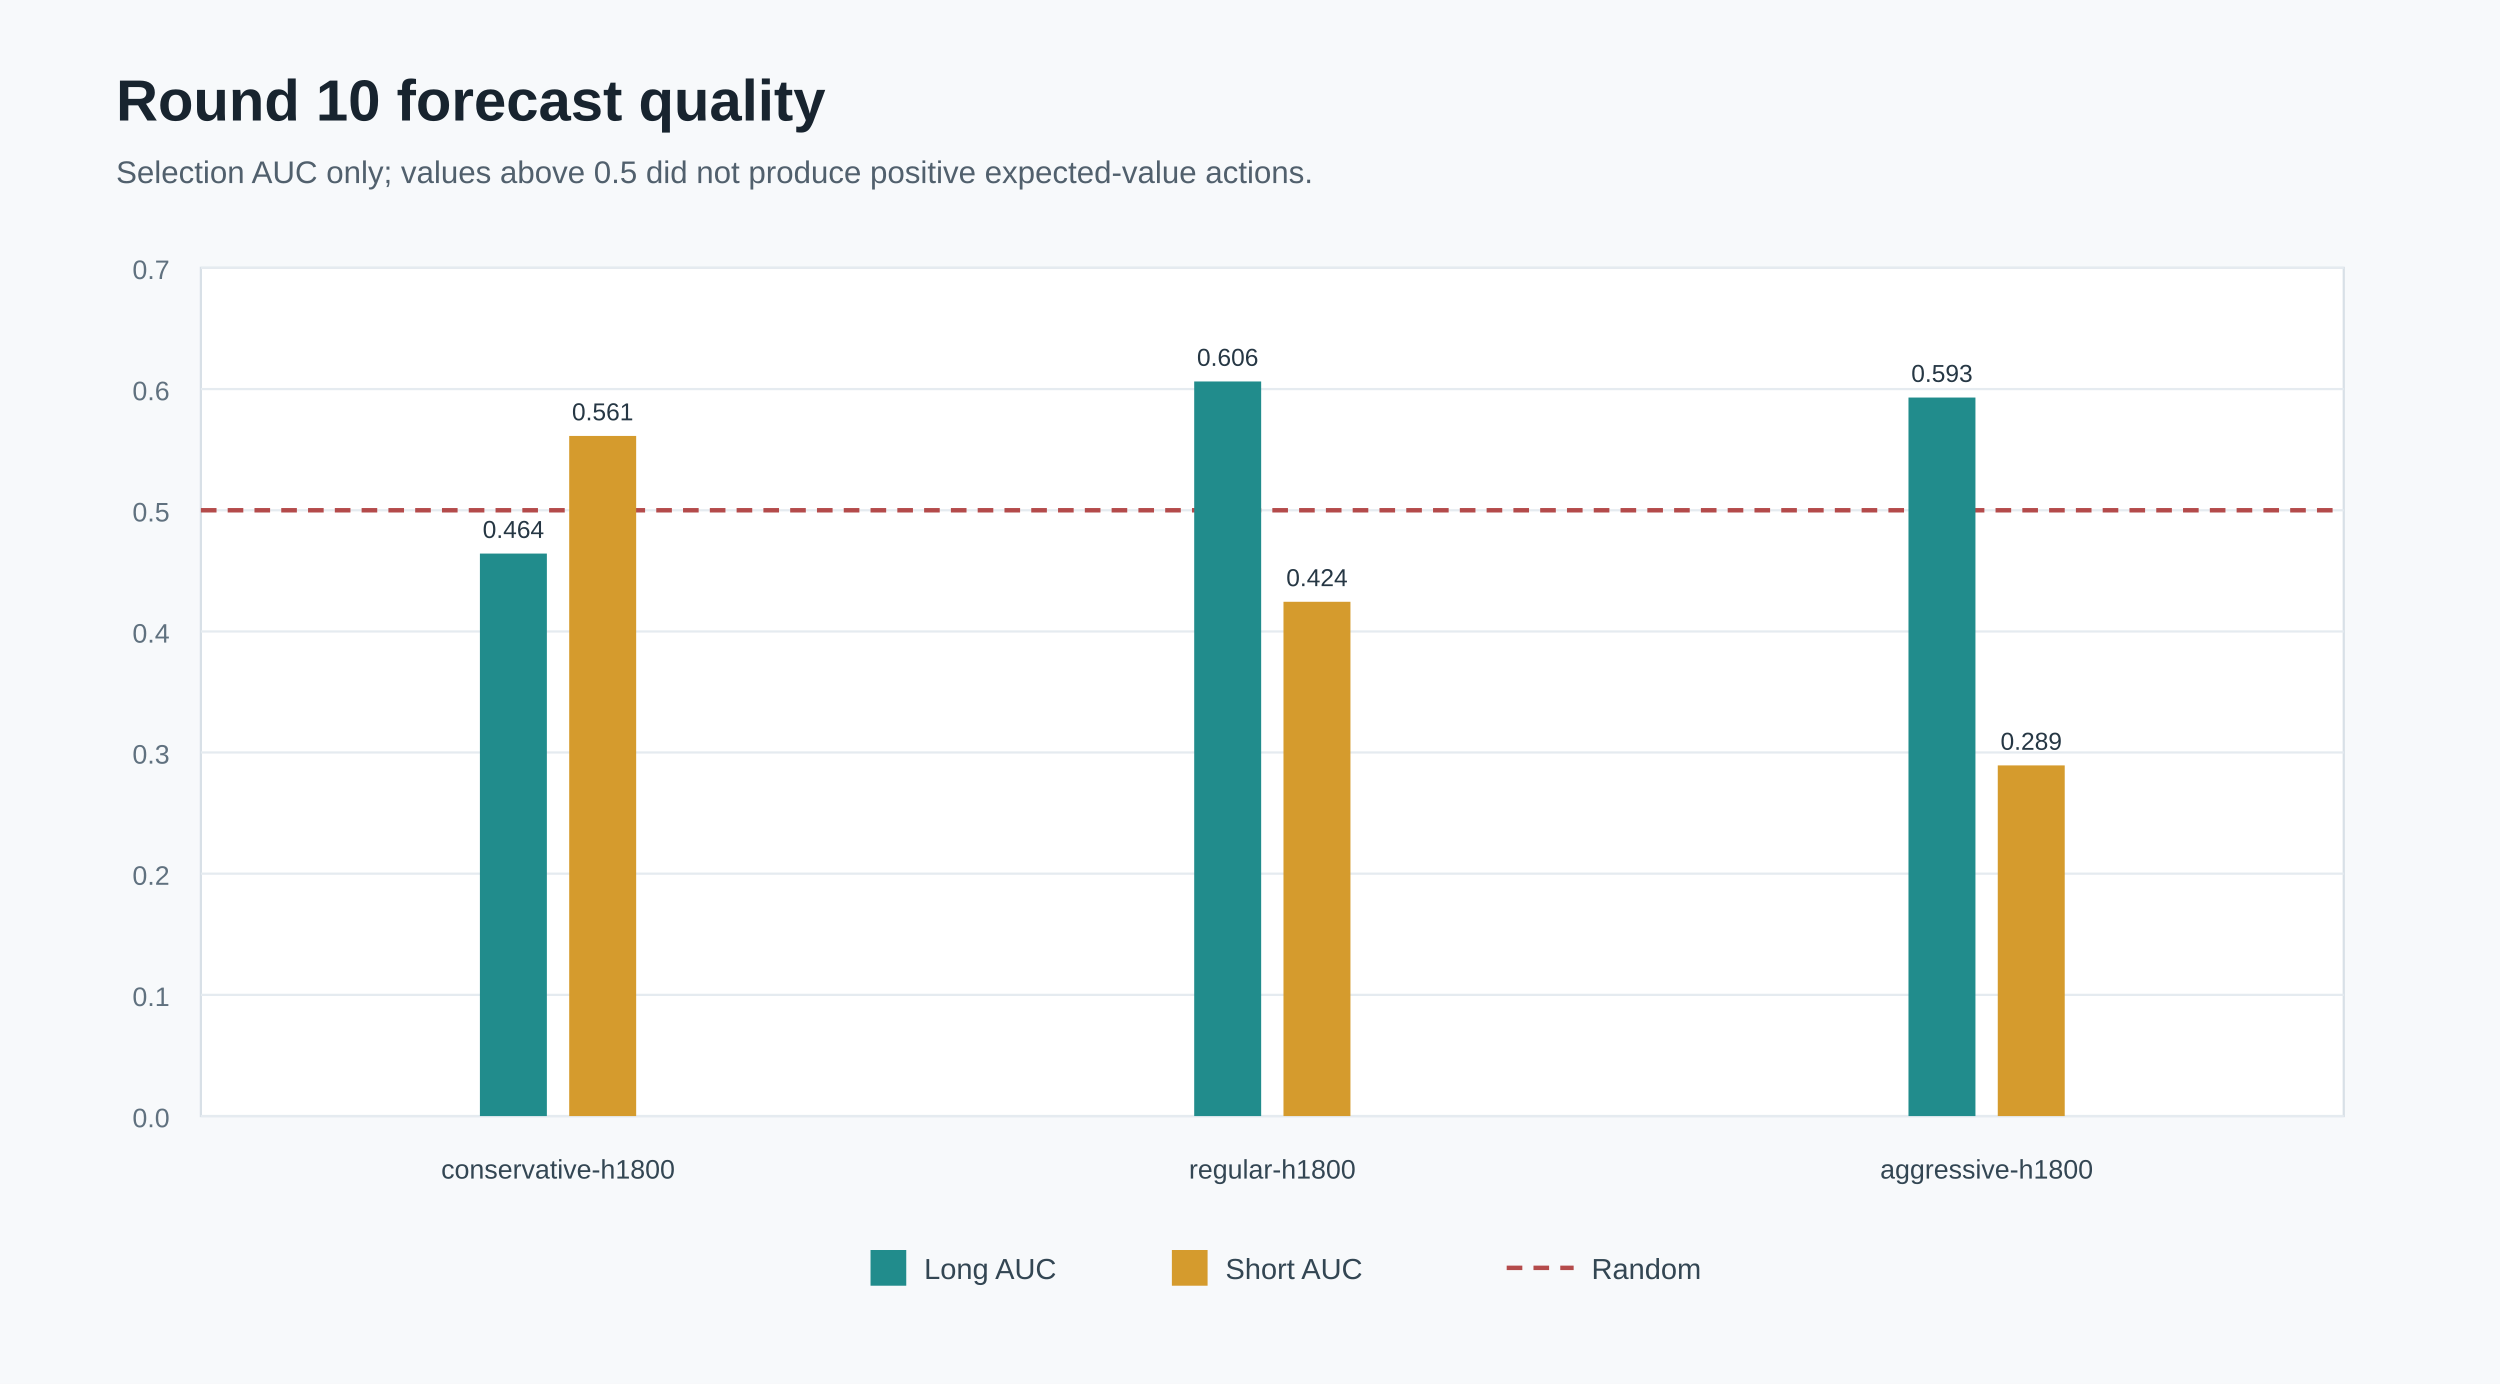
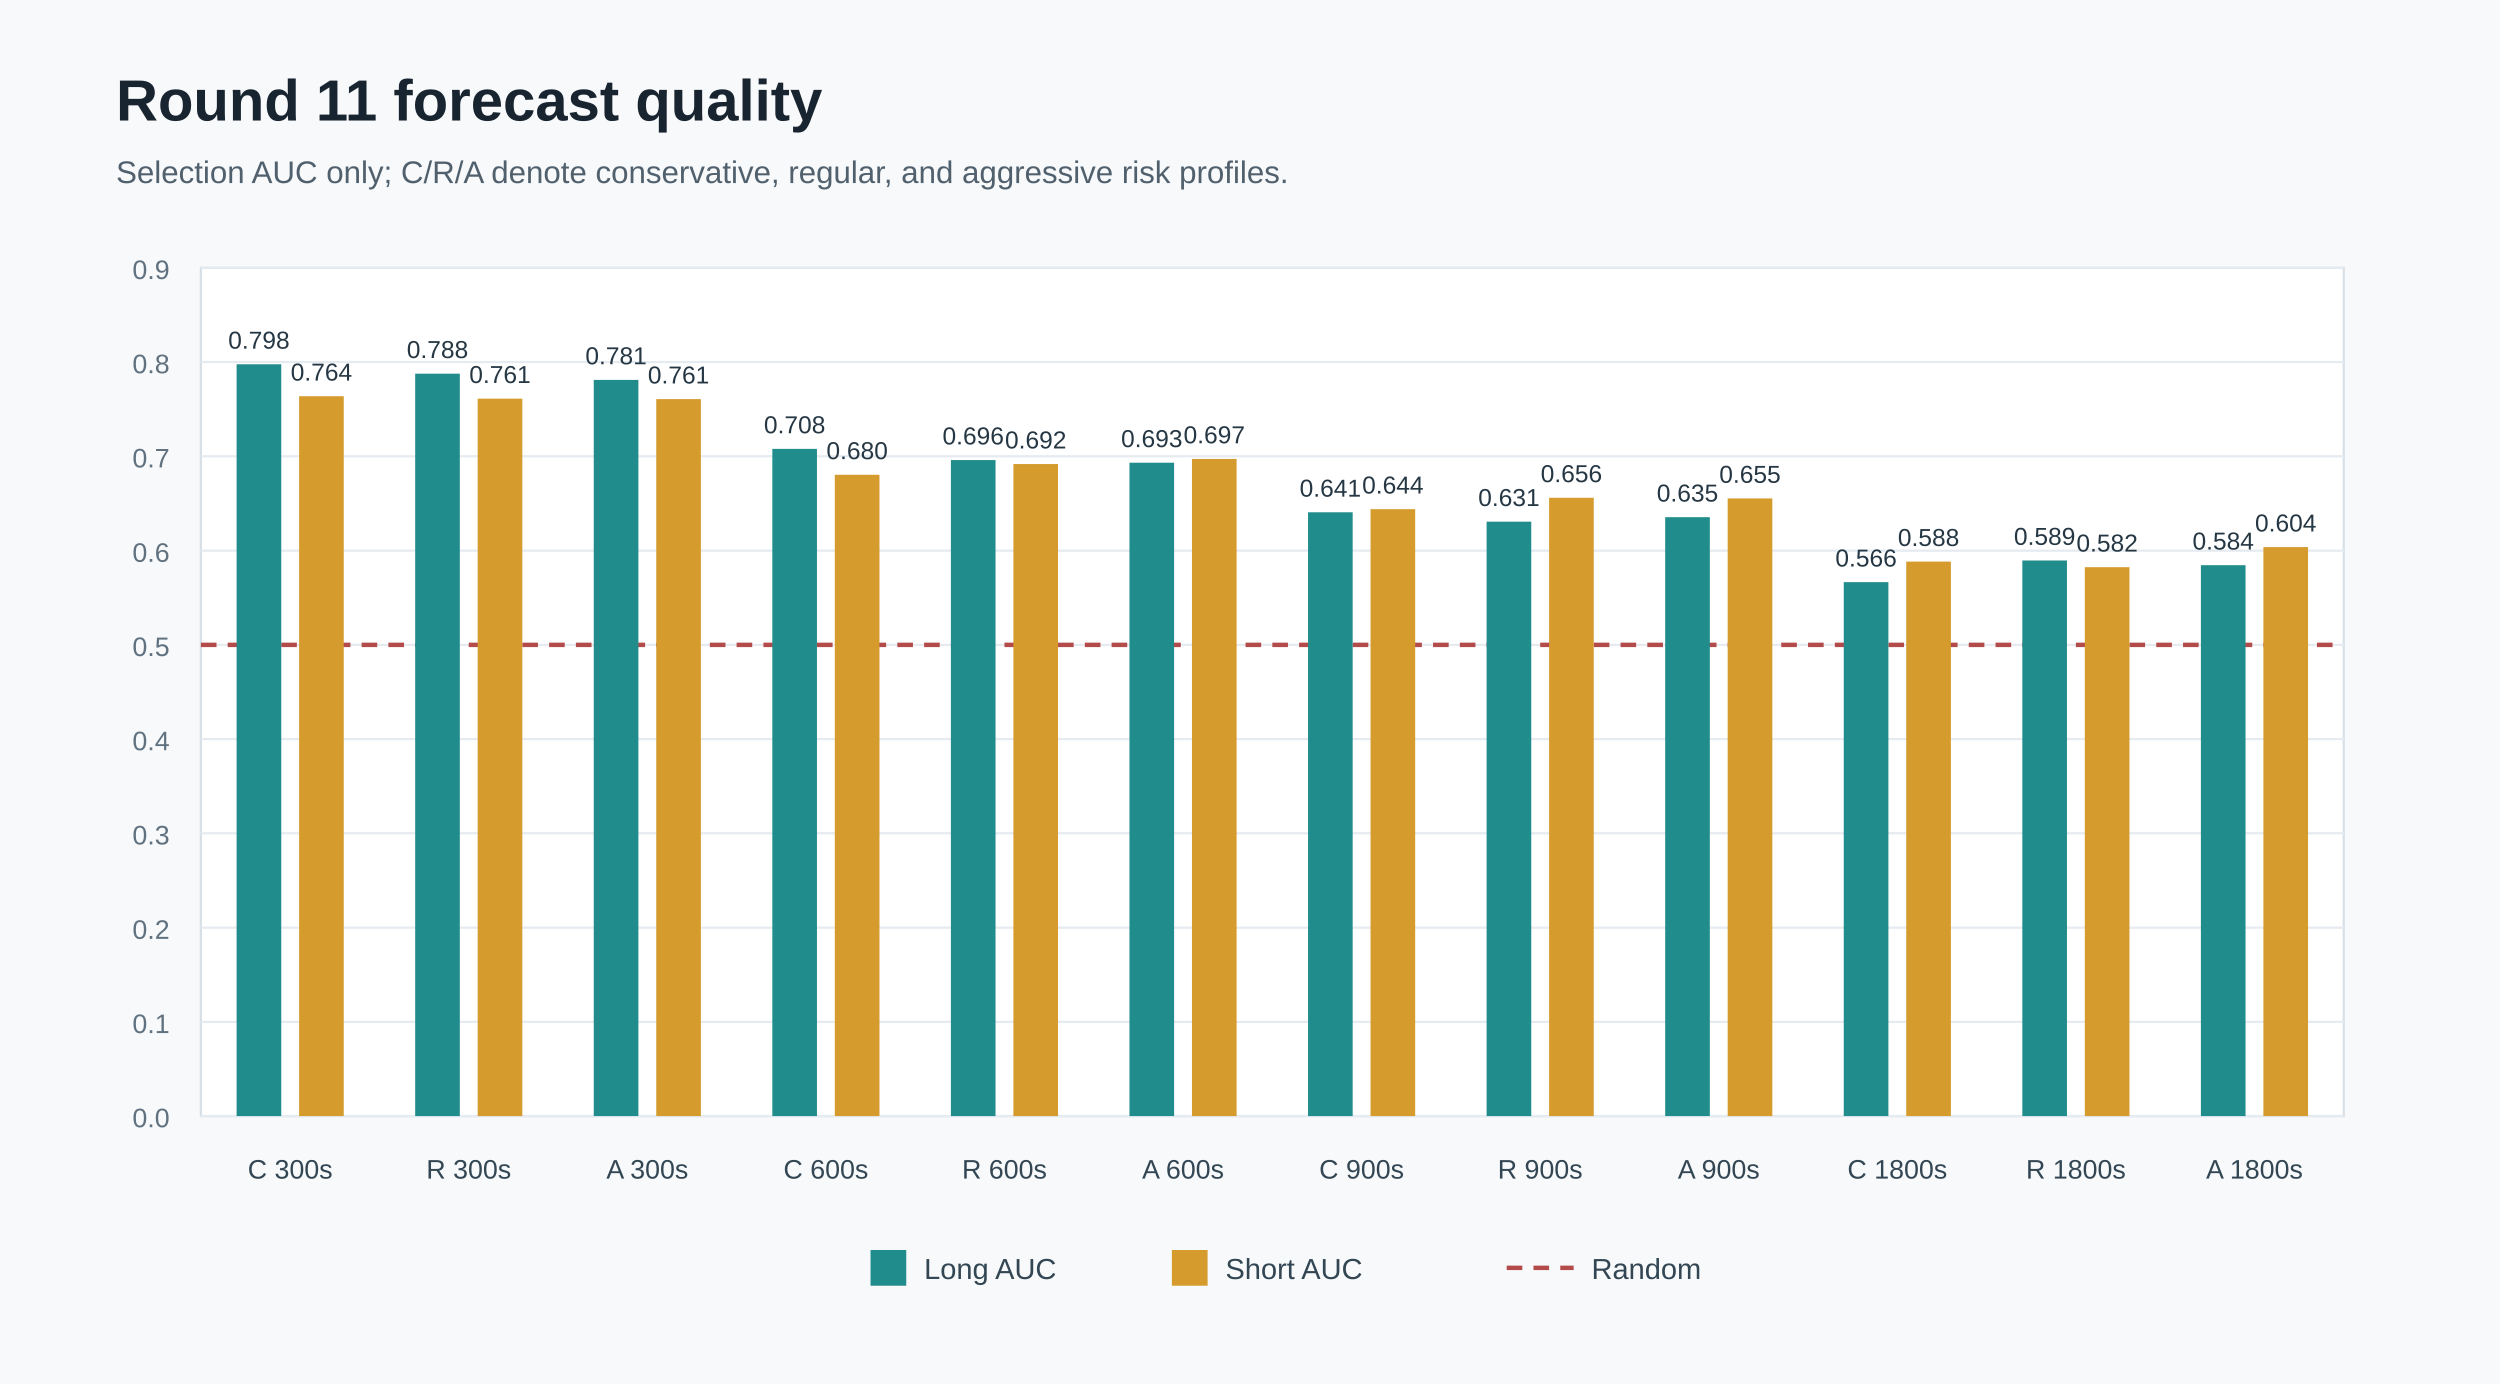
<svg xmlns="http://www.w3.org/2000/svg" width="1120" height="620" viewBox="0 0 1120 620">
  <rect width="100%" height="100%" fill="#f7f9fb" />
-   <text x="52" y="54" font-family="Segoe UI, Arial, sans-serif" font-size="26" font-weight="700" fill="#18242f">Round 10 forecast quality</text>
-   <text x="52" y="82" font-family="Segoe UI, Arial, sans-serif" font-size="14" fill="#51606d">Selection AUC only; values above 0.5 did not produce positive expected-value actions.</text>
+   <text x="52" y="54" font-family="Segoe UI, Arial, sans-serif" font-size="26" font-weight="700" fill="#18242f">Round 11 forecast quality</text>
+   <text x="52" y="82" font-family="Segoe UI, Arial, sans-serif" font-size="14" fill="#51606d">Selection AUC only; C/R/A denote conservative, regular, and aggressive risk profiles.</text>
  <rect x="90" y="120" width="960" height="380" fill="#ffffff" stroke="#d8e0e7" />
  <line x1="90" y1="500.0" x2="1050" y2="500.0" stroke="#e5ebf0" />
  <text x="76" y="505.0" text-anchor="end" font-family="Segoe UI, Arial, sans-serif" font-size="12" fill="#60717f">0.0</text>
-   <line x1="90" y1="445.7" x2="1050" y2="445.7" stroke="#e5ebf0" />
-   <text x="76" y="450.7" text-anchor="end" font-family="Segoe UI, Arial, sans-serif" font-size="12" fill="#60717f">0.1</text>
-   <line x1="90" y1="391.4" x2="1050" y2="391.4" stroke="#e5ebf0" />
-   <text x="76" y="396.4" text-anchor="end" font-family="Segoe UI, Arial, sans-serif" font-size="12" fill="#60717f">0.2</text>
-   <line x1="90" y1="337.1" x2="1050" y2="337.1" stroke="#e5ebf0" />
-   <text x="76" y="342.1" text-anchor="end" font-family="Segoe UI, Arial, sans-serif" font-size="12" fill="#60717f">0.3</text>
-   <line x1="90" y1="282.9" x2="1050" y2="282.9" stroke="#e5ebf0" />
-   <text x="76" y="287.9" text-anchor="end" font-family="Segoe UI, Arial, sans-serif" font-size="12" fill="#60717f">0.4</text>
-   <line x1="90" y1="228.6" x2="1050" y2="228.6" stroke="#e5ebf0" />
-   <text x="76" y="233.6" text-anchor="end" font-family="Segoe UI, Arial, sans-serif" font-size="12" fill="#60717f">0.5</text>
-   <line x1="90" y1="174.3" x2="1050" y2="174.3" stroke="#e5ebf0" />
-   <text x="76" y="179.3" text-anchor="end" font-family="Segoe UI, Arial, sans-serif" font-size="12" fill="#60717f">0.6</text>
+   <line x1="90" y1="457.8" x2="1050" y2="457.8" stroke="#e5ebf0" />
+   <text x="76" y="462.8" text-anchor="end" font-family="Segoe UI, Arial, sans-serif" font-size="12" fill="#60717f">0.1</text>
+   <line x1="90" y1="415.6" x2="1050" y2="415.6" stroke="#e5ebf0" />
+   <text x="76" y="420.6" text-anchor="end" font-family="Segoe UI, Arial, sans-serif" font-size="12" fill="#60717f">0.2</text>
+   <line x1="90" y1="373.3" x2="1050" y2="373.3" stroke="#e5ebf0" />
+   <text x="76" y="378.3" text-anchor="end" font-family="Segoe UI, Arial, sans-serif" font-size="12" fill="#60717f">0.3</text>
+   <line x1="90" y1="331.1" x2="1050" y2="331.1" stroke="#e5ebf0" />
+   <text x="76" y="336.1" text-anchor="end" font-family="Segoe UI, Arial, sans-serif" font-size="12" fill="#60717f">0.4</text>
+   <line x1="90" y1="288.9" x2="1050" y2="288.9" stroke="#e5ebf0" />
+   <text x="76" y="293.9" text-anchor="end" font-family="Segoe UI, Arial, sans-serif" font-size="12" fill="#60717f">0.5</text>
+   <line x1="90" y1="246.7" x2="1050" y2="246.7" stroke="#e5ebf0" />
+   <text x="76" y="251.7" text-anchor="end" font-family="Segoe UI, Arial, sans-serif" font-size="12" fill="#60717f">0.6</text>
+   <line x1="90" y1="204.4" x2="1050" y2="204.4" stroke="#e5ebf0" />
+   <text x="76" y="209.4" text-anchor="end" font-family="Segoe UI, Arial, sans-serif" font-size="12" fill="#60717f">0.7</text>
+   <line x1="90" y1="162.2" x2="1050" y2="162.2" stroke="#e5ebf0" />
+   <text x="76" y="167.2" text-anchor="end" font-family="Segoe UI, Arial, sans-serif" font-size="12" fill="#60717f">0.8</text>
  <line x1="90" y1="120.0" x2="1050" y2="120.0" stroke="#e5ebf0" />
-   <text x="76" y="125.0" text-anchor="end" font-family="Segoe UI, Arial, sans-serif" font-size="12" fill="#60717f">0.7</text>
-   <line x1="90" y1="228.6" x2="1050" y2="228.6" stroke="#b44b4b" stroke-width="2" stroke-dasharray="7 5" />
-   <rect x="215.0" y="248.0" width="30" height="252.0" fill="#218c8c" />
-   <text x="230.0" y="241.0" text-anchor="middle" font-family="Segoe UI, Arial, sans-serif" font-size="11" fill="#263744">0.464</text>
-   <rect x="255.0" y="195.3" width="30" height="304.7" fill="#d59b2d" />
-   <text x="270.0" y="188.3" text-anchor="middle" font-family="Segoe UI, Arial, sans-serif" font-size="11" fill="#263744">0.561</text>
-   <text x="250.0" y="528" text-anchor="middle" font-family="Segoe UI, Arial, sans-serif" font-size="12" fill="#334653">conservative-h1800</text>
-   <rect x="535.0" y="170.9" width="30" height="329.1" fill="#218c8c" />
-   <text x="550.0" y="163.9" text-anchor="middle" font-family="Segoe UI, Arial, sans-serif" font-size="11" fill="#263744">0.606</text>
-   <rect x="575.0" y="269.6" width="30" height="230.4" fill="#d59b2d" />
-   <text x="590.0" y="262.6" text-anchor="middle" font-family="Segoe UI, Arial, sans-serif" font-size="11" fill="#263744">0.424</text>
-   <text x="570.0" y="528" text-anchor="middle" font-family="Segoe UI, Arial, sans-serif" font-size="12" fill="#334653">regular-h1800</text>
-   <rect x="855.0" y="178.1" width="30" height="321.9" fill="#218c8c" />
-   <text x="870.0" y="171.1" text-anchor="middle" font-family="Segoe UI, Arial, sans-serif" font-size="11" fill="#263744">0.593</text>
-   <rect x="895.0" y="342.9" width="30" height="157.1" fill="#d59b2d" />
-   <text x="910.0" y="335.9" text-anchor="middle" font-family="Segoe UI, Arial, sans-serif" font-size="11" fill="#263744">0.289</text>
-   <text x="890.0" y="528" text-anchor="middle" font-family="Segoe UI, Arial, sans-serif" font-size="12" fill="#334653">aggressive-h1800</text>
+   <text x="76" y="125.0" text-anchor="end" font-family="Segoe UI, Arial, sans-serif" font-size="12" fill="#60717f">0.9</text>
+   <line x1="90" y1="288.9" x2="1050" y2="288.9" stroke="#b44b4b" stroke-width="2" stroke-dasharray="7 5" />
+   <rect x="106.0" y="163.2" width="20" height="336.8" fill="#218c8c" />
+   <text x="116.0" y="156.2" text-anchor="middle" font-family="Segoe UI, Arial, sans-serif" font-size="11" fill="#263744">0.798</text>
+   <rect x="134.0" y="177.5" width="20" height="322.5" fill="#d59b2d" />
+   <text x="144.0" y="170.5" text-anchor="middle" font-family="Segoe UI, Arial, sans-serif" font-size="11" fill="#263744">0.764</text>
+   <text x="130.0" y="528" text-anchor="middle" font-family="Segoe UI, Arial, sans-serif" font-size="12" fill="#334653">C 300s</text>
+   <rect x="186.0" y="167.4" width="20" height="332.6" fill="#218c8c" />
+   <text x="196.0" y="160.4" text-anchor="middle" font-family="Segoe UI, Arial, sans-serif" font-size="11" fill="#263744">0.788</text>
+   <rect x="214.0" y="178.6" width="20" height="321.4" fill="#d59b2d" />
+   <text x="224.0" y="171.6" text-anchor="middle" font-family="Segoe UI, Arial, sans-serif" font-size="11" fill="#263744">0.761</text>
+   <text x="210.0" y="528" text-anchor="middle" font-family="Segoe UI, Arial, sans-serif" font-size="12" fill="#334653">R 300s</text>
+   <rect x="266.0" y="170.2" width="20" height="329.8" fill="#218c8c" />
+   <text x="276.0" y="163.2" text-anchor="middle" font-family="Segoe UI, Arial, sans-serif" font-size="11" fill="#263744">0.781</text>
+   <rect x="294.0" y="178.8" width="20" height="321.2" fill="#d59b2d" />
+   <text x="304.0" y="171.8" text-anchor="middle" font-family="Segoe UI, Arial, sans-serif" font-size="11" fill="#263744">0.761</text>
+   <text x="290.0" y="528" text-anchor="middle" font-family="Segoe UI, Arial, sans-serif" font-size="12" fill="#334653">A 300s</text>
+   <rect x="346.0" y="201.1" width="20" height="298.9" fill="#218c8c" />
+   <text x="356.0" y="194.1" text-anchor="middle" font-family="Segoe UI, Arial, sans-serif" font-size="11" fill="#263744">0.708</text>
+   <rect x="374.0" y="212.7" width="20" height="287.3" fill="#d59b2d" />
+   <text x="384.0" y="205.7" text-anchor="middle" font-family="Segoe UI, Arial, sans-serif" font-size="11" fill="#263744">0.680</text>
+   <text x="370.0" y="528" text-anchor="middle" font-family="Segoe UI, Arial, sans-serif" font-size="12" fill="#334653">C 600s</text>
+   <rect x="426.0" y="206.1" width="20" height="293.9" fill="#218c8c" />
+   <text x="436.0" y="199.1" text-anchor="middle" font-family="Segoe UI, Arial, sans-serif" font-size="11" fill="#263744">0.696</text>
+   <rect x="454.0" y="207.9" width="20" height="292.1" fill="#d59b2d" />
+   <text x="464.0" y="200.9" text-anchor="middle" font-family="Segoe UI, Arial, sans-serif" font-size="11" fill="#263744">0.692</text>
+   <text x="450.0" y="528" text-anchor="middle" font-family="Segoe UI, Arial, sans-serif" font-size="12" fill="#334653">R 600s</text>
+   <rect x="506.0" y="207.3" width="20" height="292.7" fill="#218c8c" />
+   <text x="516.0" y="200.3" text-anchor="middle" font-family="Segoe UI, Arial, sans-serif" font-size="11" fill="#263744">0.693</text>
+   <rect x="534.0" y="205.6" width="20" height="294.4" fill="#d59b2d" />
+   <text x="544.0" y="198.6" text-anchor="middle" font-family="Segoe UI, Arial, sans-serif" font-size="11" fill="#263744">0.697</text>
+   <text x="530.0" y="528" text-anchor="middle" font-family="Segoe UI, Arial, sans-serif" font-size="12" fill="#334653">A 600s</text>
+   <rect x="586.0" y="229.5" width="20" height="270.5" fill="#218c8c" />
+   <text x="596.0" y="222.5" text-anchor="middle" font-family="Segoe UI, Arial, sans-serif" font-size="11" fill="#263744">0.641</text>
+   <rect x="614.0" y="228.1" width="20" height="271.9" fill="#d59b2d" />
+   <text x="624.0" y="221.1" text-anchor="middle" font-family="Segoe UI, Arial, sans-serif" font-size="11" fill="#263744">0.644</text>
+   <text x="610.0" y="528" text-anchor="middle" font-family="Segoe UI, Arial, sans-serif" font-size="12" fill="#334653">C 900s</text>
+   <rect x="666.0" y="233.7" width="20" height="266.3" fill="#218c8c" />
+   <text x="676.0" y="226.7" text-anchor="middle" font-family="Segoe UI, Arial, sans-serif" font-size="11" fill="#263744">0.631</text>
+   <rect x="694.0" y="223.0" width="20" height="277.0" fill="#d59b2d" />
+   <text x="704.0" y="216.0" text-anchor="middle" font-family="Segoe UI, Arial, sans-serif" font-size="11" fill="#263744">0.656</text>
+   <text x="690.0" y="528" text-anchor="middle" font-family="Segoe UI, Arial, sans-serif" font-size="12" fill="#334653">R 900s</text>
+   <rect x="746.0" y="231.7" width="20" height="268.3" fill="#218c8c" />
+   <text x="756.0" y="224.7" text-anchor="middle" font-family="Segoe UI, Arial, sans-serif" font-size="11" fill="#263744">0.635</text>
+   <rect x="774.0" y="223.3" width="20" height="276.7" fill="#d59b2d" />
+   <text x="784.0" y="216.3" text-anchor="middle" font-family="Segoe UI, Arial, sans-serif" font-size="11" fill="#263744">0.655</text>
+   <text x="770.0" y="528" text-anchor="middle" font-family="Segoe UI, Arial, sans-serif" font-size="12" fill="#334653">A 900s</text>
+   <rect x="826.0" y="260.8" width="20" height="239.2" fill="#218c8c" />
+   <text x="836.0" y="253.8" text-anchor="middle" font-family="Segoe UI, Arial, sans-serif" font-size="11" fill="#263744">0.566</text>
+   <rect x="854.0" y="251.6" width="20" height="248.4" fill="#d59b2d" />
+   <text x="864.0" y="244.6" text-anchor="middle" font-family="Segoe UI, Arial, sans-serif" font-size="11" fill="#263744">0.588</text>
+   <text x="850.0" y="528" text-anchor="middle" font-family="Segoe UI, Arial, sans-serif" font-size="12" fill="#334653">C 1800s</text>
+   <rect x="906.0" y="251.1" width="20" height="248.9" fill="#218c8c" />
+   <text x="916.0" y="244.1" text-anchor="middle" font-family="Segoe UI, Arial, sans-serif" font-size="11" fill="#263744">0.589</text>
+   <rect x="934.0" y="254.1" width="20" height="245.9" fill="#d59b2d" />
+   <text x="944.0" y="247.1" text-anchor="middle" font-family="Segoe UI, Arial, sans-serif" font-size="11" fill="#263744">0.582</text>
+   <text x="930.0" y="528" text-anchor="middle" font-family="Segoe UI, Arial, sans-serif" font-size="12" fill="#334653">R 1800s</text>
+   <rect x="986.0" y="253.2" width="20" height="246.8" fill="#218c8c" />
+   <text x="996.0" y="246.2" text-anchor="middle" font-family="Segoe UI, Arial, sans-serif" font-size="11" fill="#263744">0.584</text>
+   <rect x="1014.0" y="245.1" width="20" height="254.9" fill="#d59b2d" />
+   <text x="1024.0" y="238.1" text-anchor="middle" font-family="Segoe UI, Arial, sans-serif" font-size="11" fill="#263744">0.604</text>
+   <text x="1010.0" y="528" text-anchor="middle" font-family="Segoe UI, Arial, sans-serif" font-size="12" fill="#334653">A 1800s</text>
  <rect x="390" y="560" width="16" height="16" fill="#218c8c" />
  <text x="414" y="573" font-family="Segoe UI, Arial, sans-serif" font-size="13" fill="#334653">Long AUC</text>
  <rect x="525" y="560" width="16" height="16" fill="#d59b2d" />
  <text x="549" y="573" font-family="Segoe UI, Arial, sans-serif" font-size="13" fill="#334653">Short AUC</text>
  <line x1="675" y1="568" x2="705" y2="568" stroke="#b44b4b" stroke-width="2" stroke-dasharray="7 5" />
  <text x="713" y="573" font-family="Segoe UI, Arial, sans-serif" font-size="13" fill="#334653">Random</text>
</svg>
